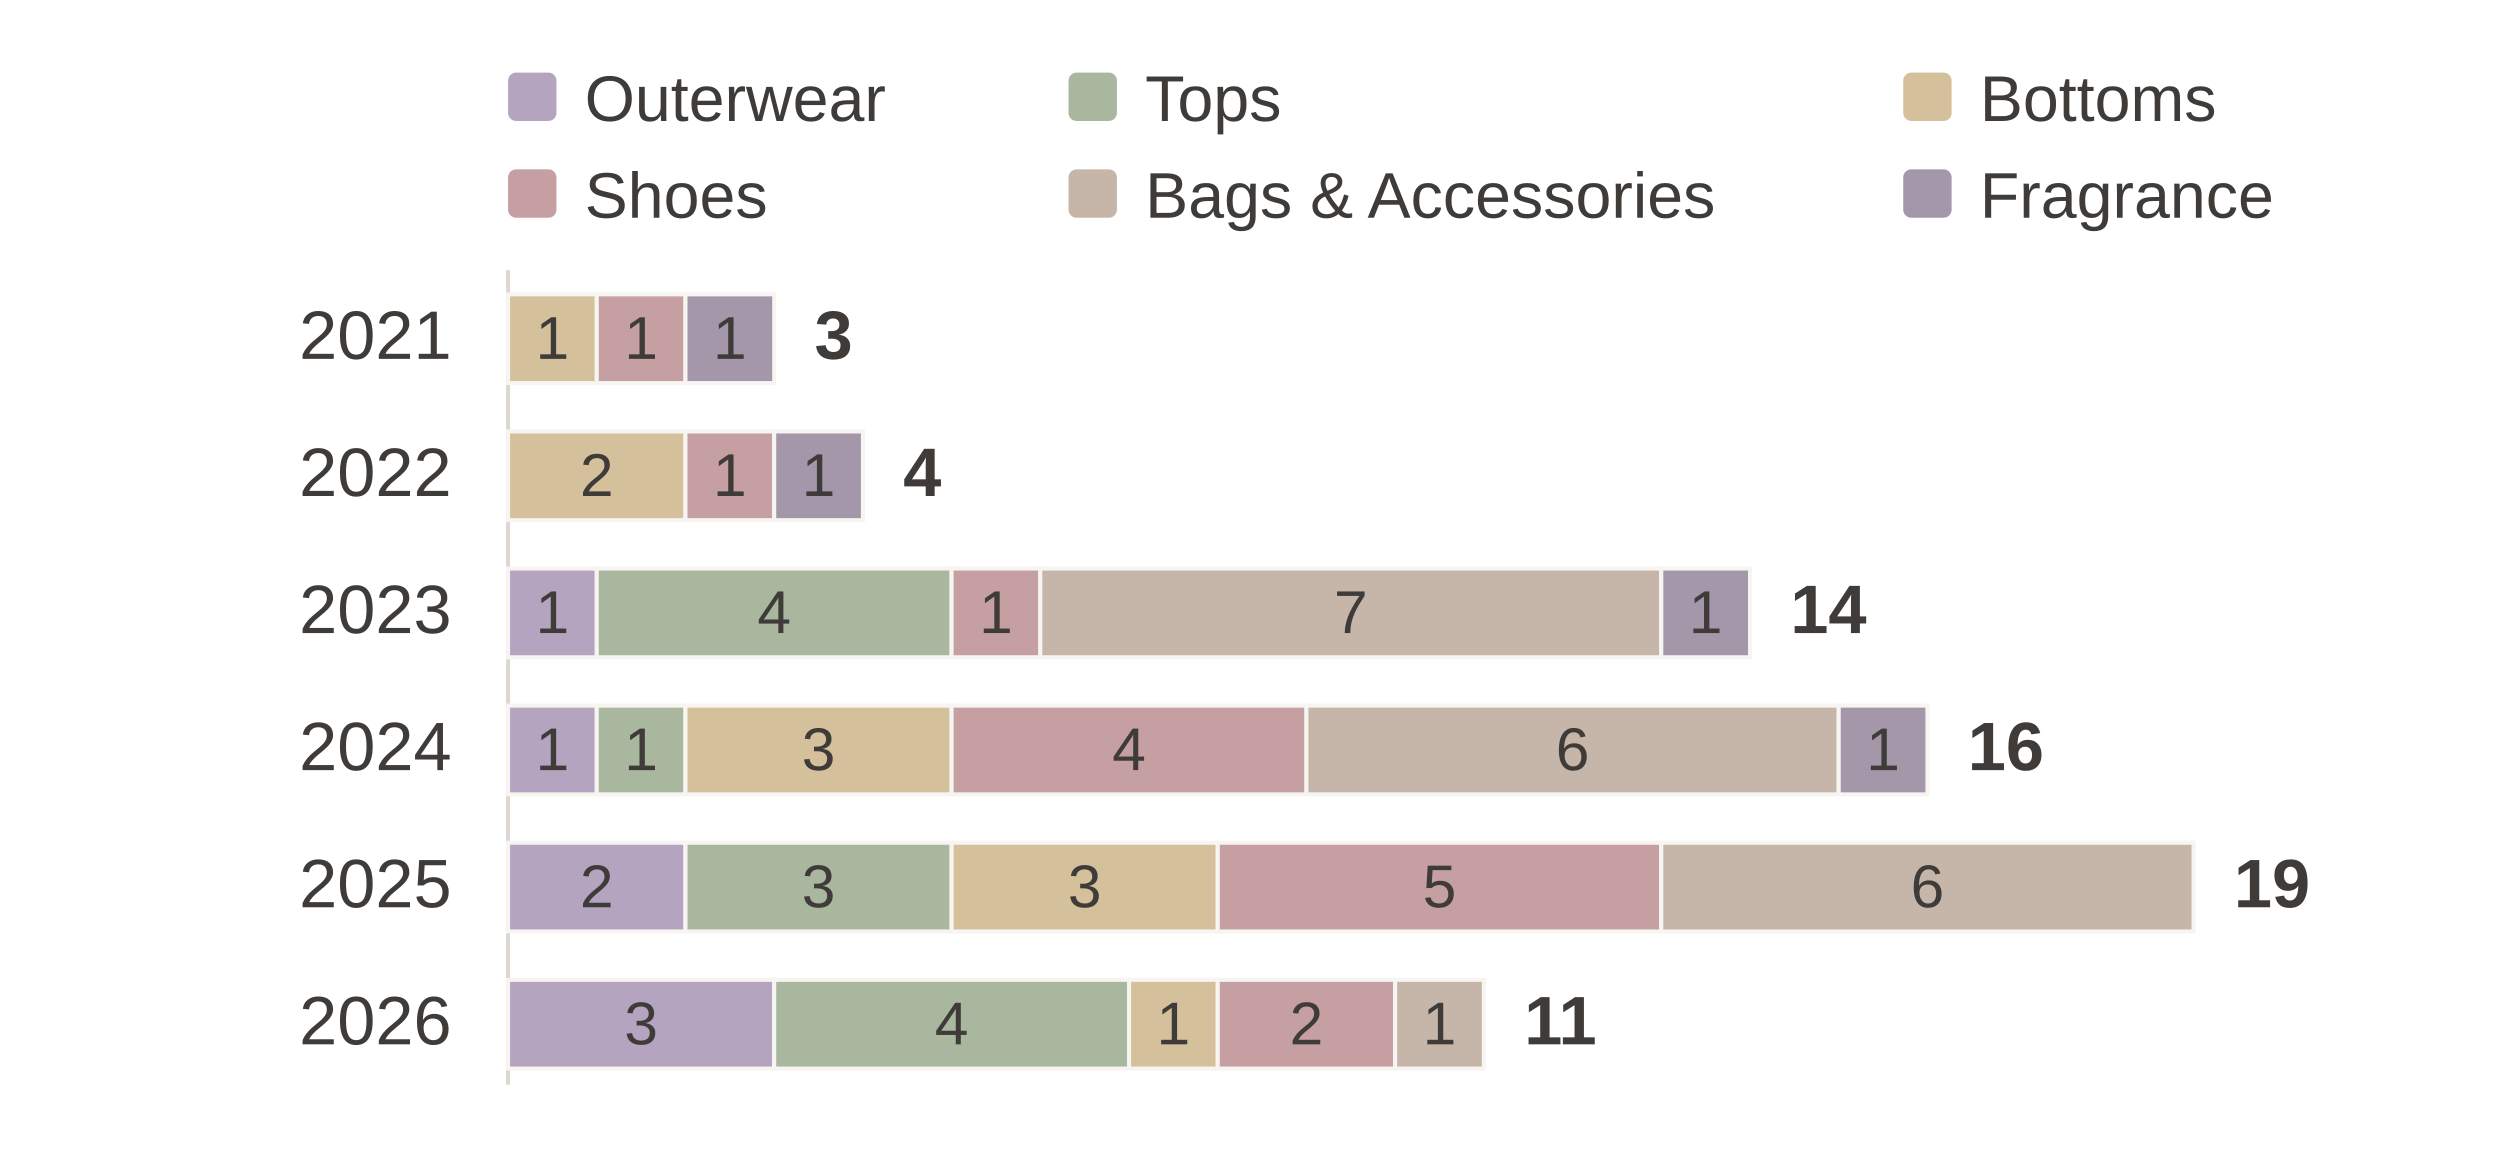
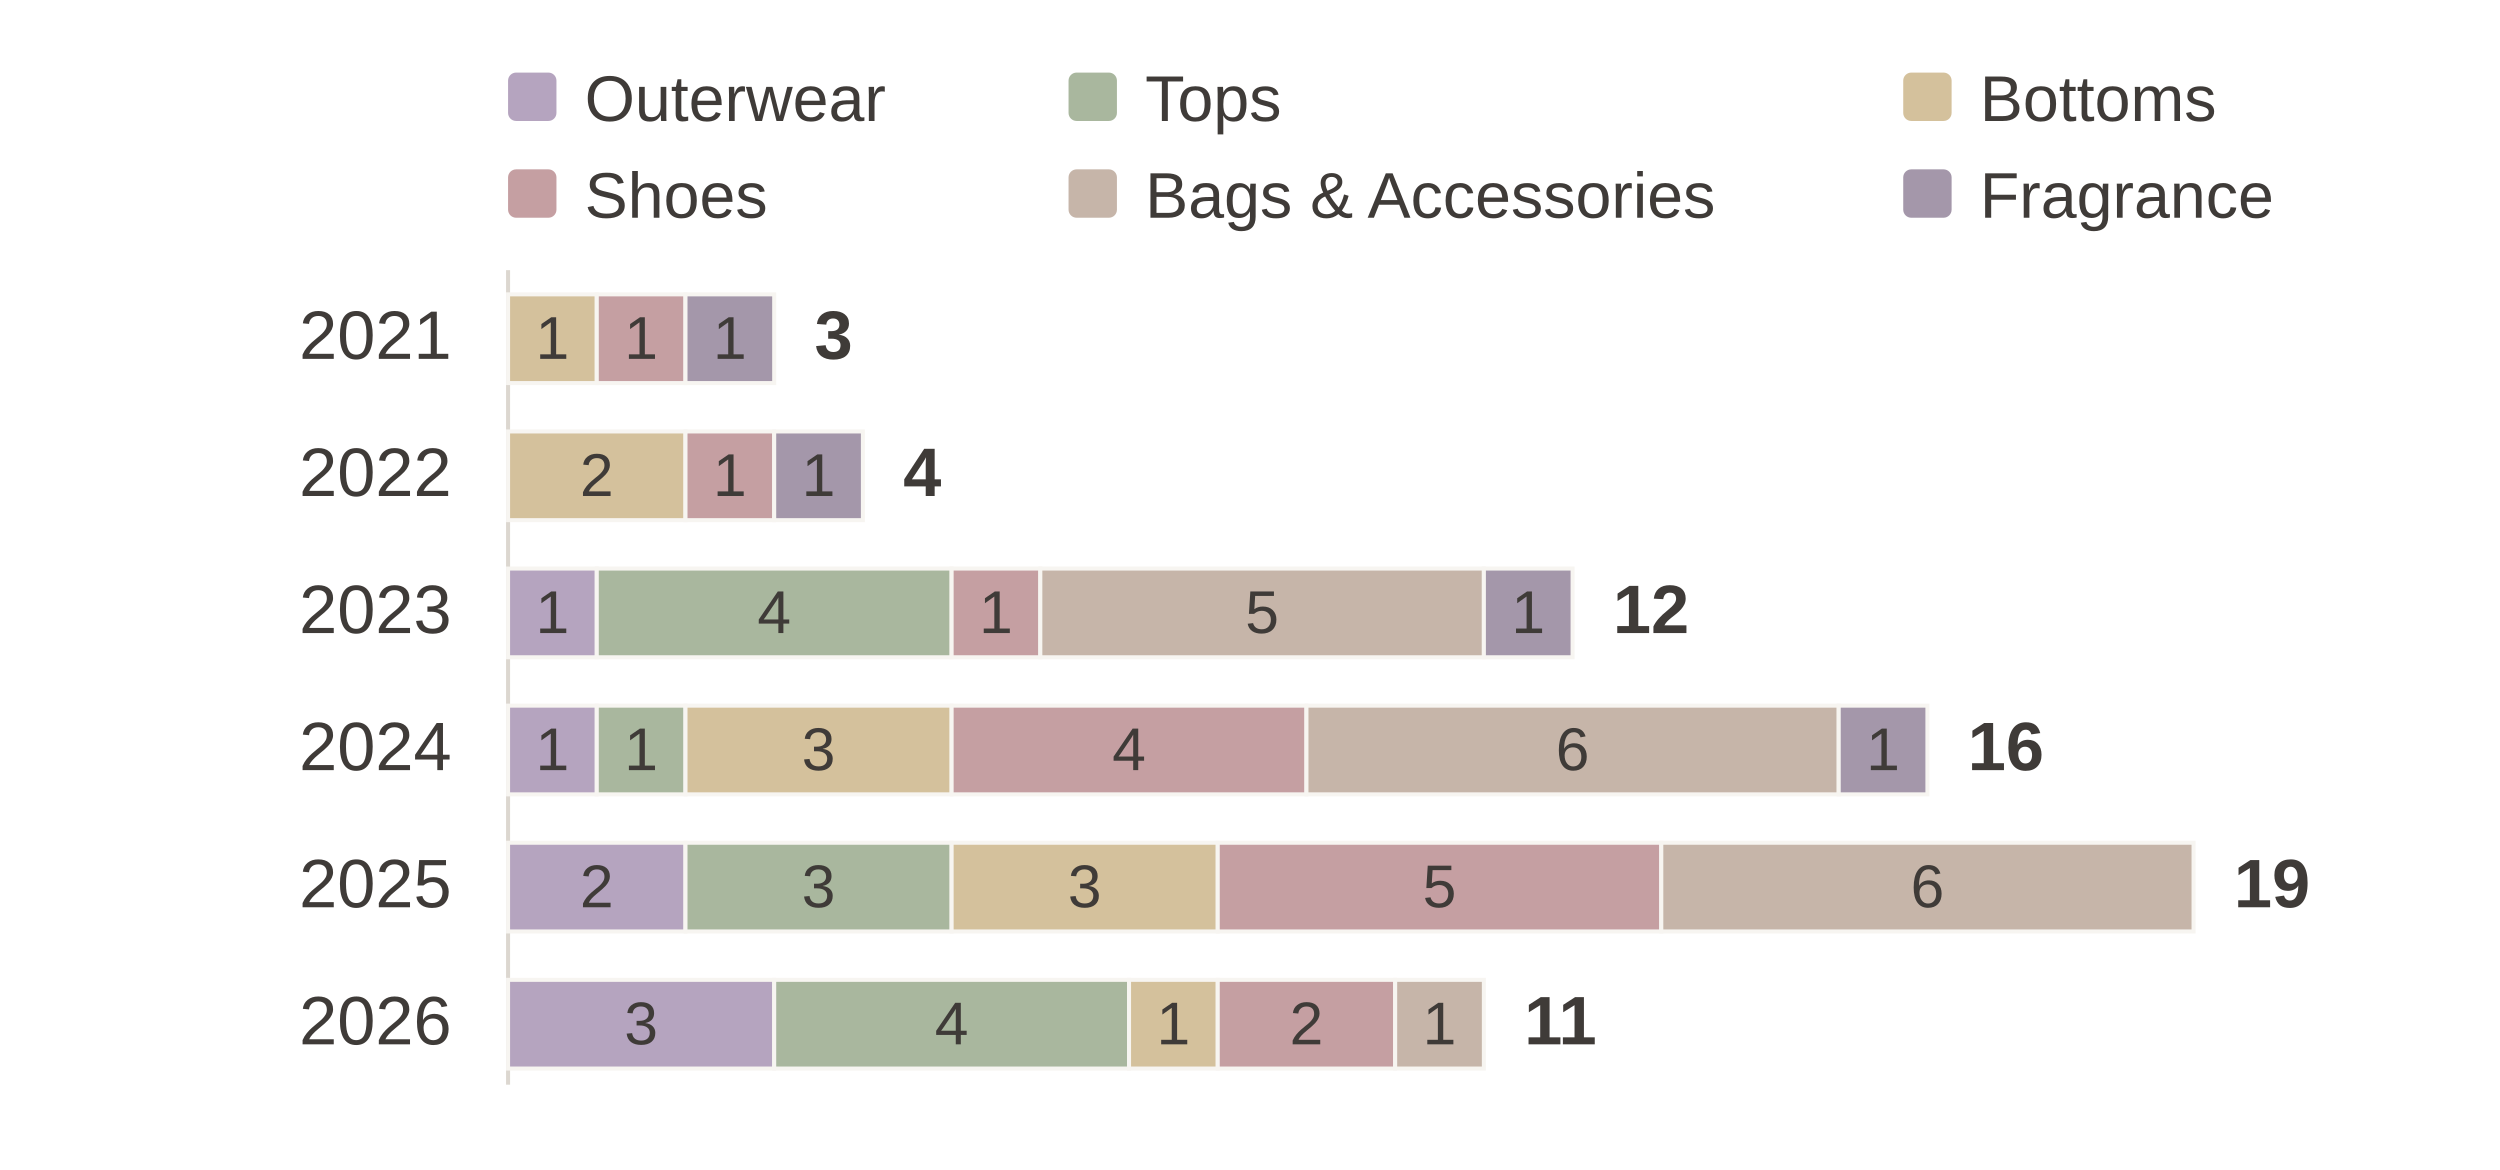
<svg xmlns="http://www.w3.org/2000/svg" width="620" height="290" viewBox="0 0 620 290" role="img" aria-labelledby="title description">
  <g transform="translate(0 -26)" font-family="Arial, Helvetica, sans-serif" fill="#3f3b38">
    <rect x="126" y="44" width="12" height="12" rx="2" fill="#b5a4bf" />
    <text x="145" y="56" font-size="16">Outerwear</text>
    <rect x="265" y="44" width="12" height="12" rx="2" fill="#a9b79e" />
    <text x="284" y="56" font-size="16">Tops</text>
    <rect x="472" y="44" width="12" height="12" rx="2" fill="#d4c19c" />
    <text x="491" y="56" font-size="16">Bottoms</text>
    <rect x="126" y="68" width="12" height="12" rx="2" fill="#c59fa2" />
    <text x="145" y="80" font-size="16">Shoes</text>
    <rect x="265" y="68" width="12" height="12" rx="2" fill="#c6b5a9" />
    <text x="284" y="80" font-size="16">Bags &amp; Accessories</text>
    <rect x="472" y="68" width="12" height="12" rx="2" fill="#a497aa" />
    <text x="491" y="80" font-size="16">Fragrance</text>
    <path d="M126 93V295" stroke="#dcd7d0" />
    <text x="112" y="115" font-size="17" text-anchor="end">2021</text>
    <rect x="126" y="99" width="22" height="22" fill="#d4c19c" stroke="#f7f5f1" />
    <text x="137" y="115" font-size="15" text-anchor="middle">1</text>
    <rect x="148" y="99" width="22" height="22" fill="#c59fa2" stroke="#f7f5f1" />
    <text x="159" y="115" font-size="15" text-anchor="middle">1</text>
    <rect x="170" y="99" width="22" height="22" fill="#a497aa" stroke="#f7f5f1" />
    <text x="181" y="115" font-size="15" text-anchor="middle">1</text>
    <text x="202" y="115" font-size="17" font-weight="700">3</text>
    <text x="112" y="149" font-size="17" text-anchor="end">2022</text>
    <rect x="126" y="133" width="44" height="22" fill="#d4c19c" stroke="#f7f5f1" />
    <text x="148" y="149" font-size="15" text-anchor="middle">2</text>
    <rect x="170" y="133" width="22" height="22" fill="#c59fa2" stroke="#f7f5f1" />
    <text x="181" y="149" font-size="15" text-anchor="middle">1</text>
    <rect x="192" y="133" width="22" height="22" fill="#a497aa" stroke="#f7f5f1" />
    <text x="203" y="149" font-size="15" text-anchor="middle">1</text>
    <text x="224" y="149" font-size="17" font-weight="700">4</text>
    <text x="112" y="183" font-size="17" text-anchor="end">2023</text>
    <rect x="126" y="167" width="22" height="22" fill="#b5a4bf" stroke="#f7f5f1" />
    <text x="137" y="183" font-size="15" text-anchor="middle">1</text>
    <rect x="148" y="167" width="88" height="22" fill="#a9b79e" stroke="#f7f5f1" />
    <text x="192" y="183" font-size="15" text-anchor="middle">4</text>
    <rect x="236" y="167" width="22" height="22" fill="#c59fa2" stroke="#f7f5f1" />
    <text x="247" y="183" font-size="15" text-anchor="middle">1</text>
-     <rect x="258" y="167" width="154" height="22" fill="#c6b5a9" stroke="#f7f5f1" />
-     <text x="335" y="183" font-size="15" text-anchor="middle">7</text>
-     <rect x="412" y="167" width="22" height="22" fill="#a497aa" stroke="#f7f5f1" />
-     <text x="423" y="183" font-size="15" text-anchor="middle">1</text>
-     <text x="444" y="183" font-size="17" font-weight="700">14</text>
+     <rect x="258" y="167" width="110" height="22" fill="#c6b5a9" stroke="#f7f5f1" />
+     <text x="313" y="183" font-size="15" text-anchor="middle">5</text>
+     <rect x="368" y="167" width="22" height="22" fill="#a497aa" stroke="#f7f5f1" />
+     <text x="379" y="183" font-size="15" text-anchor="middle">1</text>
+     <text x="400" y="183" font-size="17" font-weight="700">12</text>
    <text x="112" y="217" font-size="17" text-anchor="end">2024</text>
    <rect x="126" y="201" width="22" height="22" fill="#b5a4bf" stroke="#f7f5f1" />
    <text x="137" y="217" font-size="15" text-anchor="middle">1</text>
    <rect x="148" y="201" width="22" height="22" fill="#a9b79e" stroke="#f7f5f1" />
    <text x="159" y="217" font-size="15" text-anchor="middle">1</text>
    <rect x="170" y="201" width="66" height="22" fill="#d4c19c" stroke="#f7f5f1" />
    <text x="203" y="217" font-size="15" text-anchor="middle">3</text>
    <rect x="236" y="201" width="88" height="22" fill="#c59fa2" stroke="#f7f5f1" />
    <text x="280" y="217" font-size="15" text-anchor="middle">4</text>
    <rect x="324" y="201" width="132" height="22" fill="#c6b5a9" stroke="#f7f5f1" />
    <text x="390" y="217" font-size="15" text-anchor="middle">6</text>
    <rect x="456" y="201" width="22" height="22" fill="#a497aa" stroke="#f7f5f1" />
    <text x="467" y="217" font-size="15" text-anchor="middle">1</text>
    <text x="488" y="217" font-size="17" font-weight="700">16</text>
    <text x="112" y="251" font-size="17" text-anchor="end">2025</text>
    <rect x="126" y="235" width="44" height="22" fill="#b5a4bf" stroke="#f7f5f1" />
    <text x="148" y="251" font-size="15" text-anchor="middle">2</text>
    <rect x="170" y="235" width="66" height="22" fill="#a9b79e" stroke="#f7f5f1" />
    <text x="203" y="251" font-size="15" text-anchor="middle">3</text>
    <rect x="236" y="235" width="66" height="22" fill="#d4c19c" stroke="#f7f5f1" />
    <text x="269" y="251" font-size="15" text-anchor="middle">3</text>
    <rect x="302" y="235" width="110" height="22" fill="#c59fa2" stroke="#f7f5f1" />
    <text x="357" y="251" font-size="15" text-anchor="middle">5</text>
    <rect x="412" y="235" width="132" height="22" fill="#c6b5a9" stroke="#f7f5f1" />
    <text x="478" y="251" font-size="15" text-anchor="middle">6</text>
    <text x="554" y="251" font-size="17" font-weight="700">19</text>
    <text x="112" y="285" font-size="17" text-anchor="end">2026</text>
    <rect x="126" y="269" width="66" height="22" fill="#b5a4bf" stroke="#f7f5f1" />
    <text x="159" y="285" font-size="15" text-anchor="middle">3</text>
    <rect x="192" y="269" width="88" height="22" fill="#a9b79e" stroke="#f7f5f1" />
    <text x="236" y="285" font-size="15" text-anchor="middle">4</text>
    <rect x="280" y="269" width="22" height="22" fill="#d4c19c" stroke="#f7f5f1" />
    <text x="291" y="285" font-size="15" text-anchor="middle">1</text>
    <rect x="302" y="269" width="44" height="22" fill="#c59fa2" stroke="#f7f5f1" />
    <text x="324" y="285" font-size="15" text-anchor="middle">2</text>
    <rect x="346" y="269" width="22" height="22" fill="#c6b5a9" stroke="#f7f5f1" />
    <text x="357" y="285" font-size="15" text-anchor="middle">1</text>
    <text x="378" y="285" font-size="17" font-weight="700">11</text>
  </g>
</svg>
